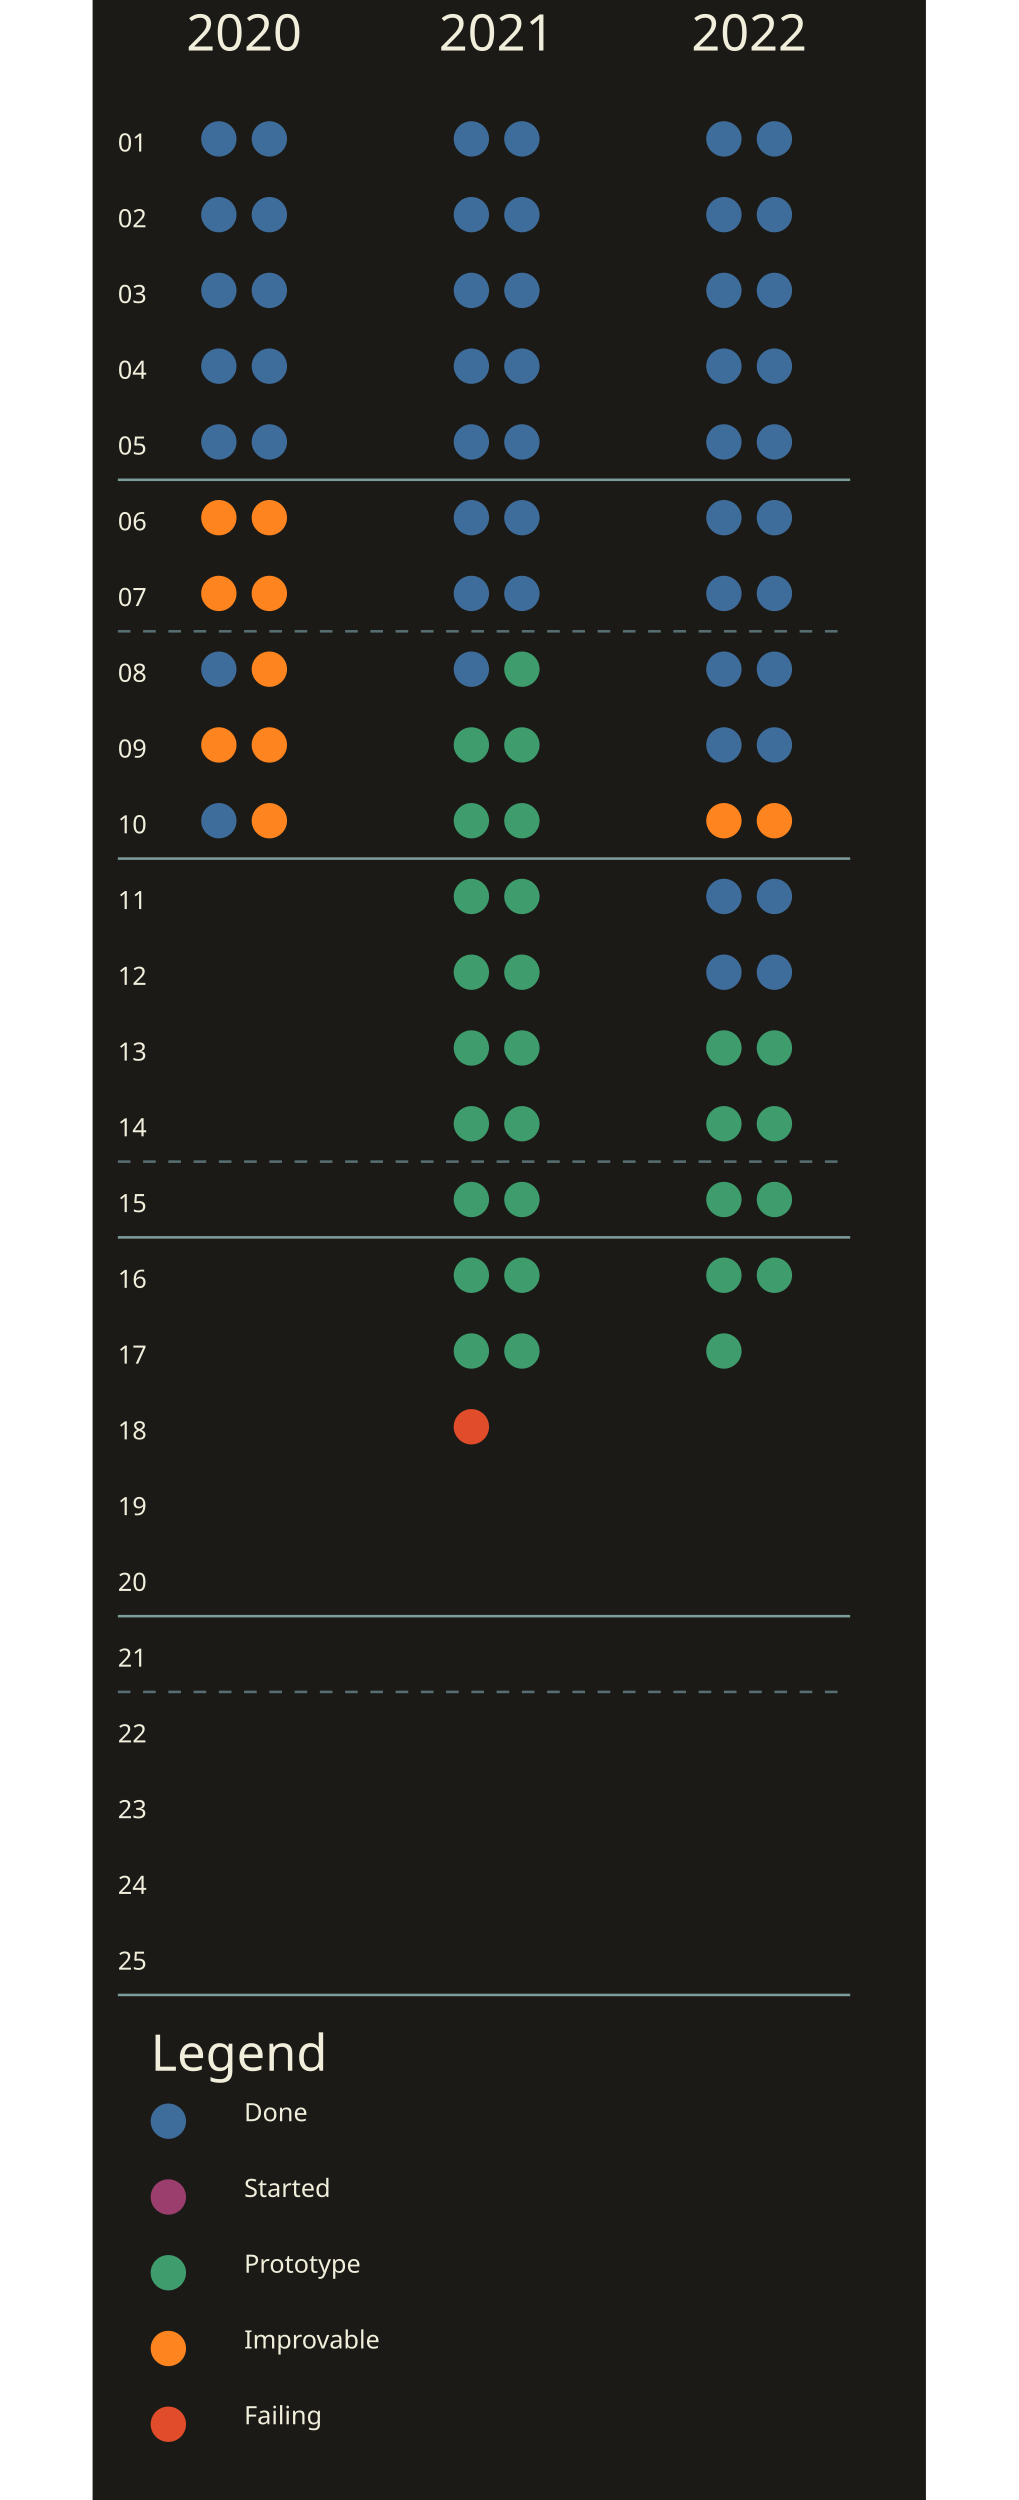
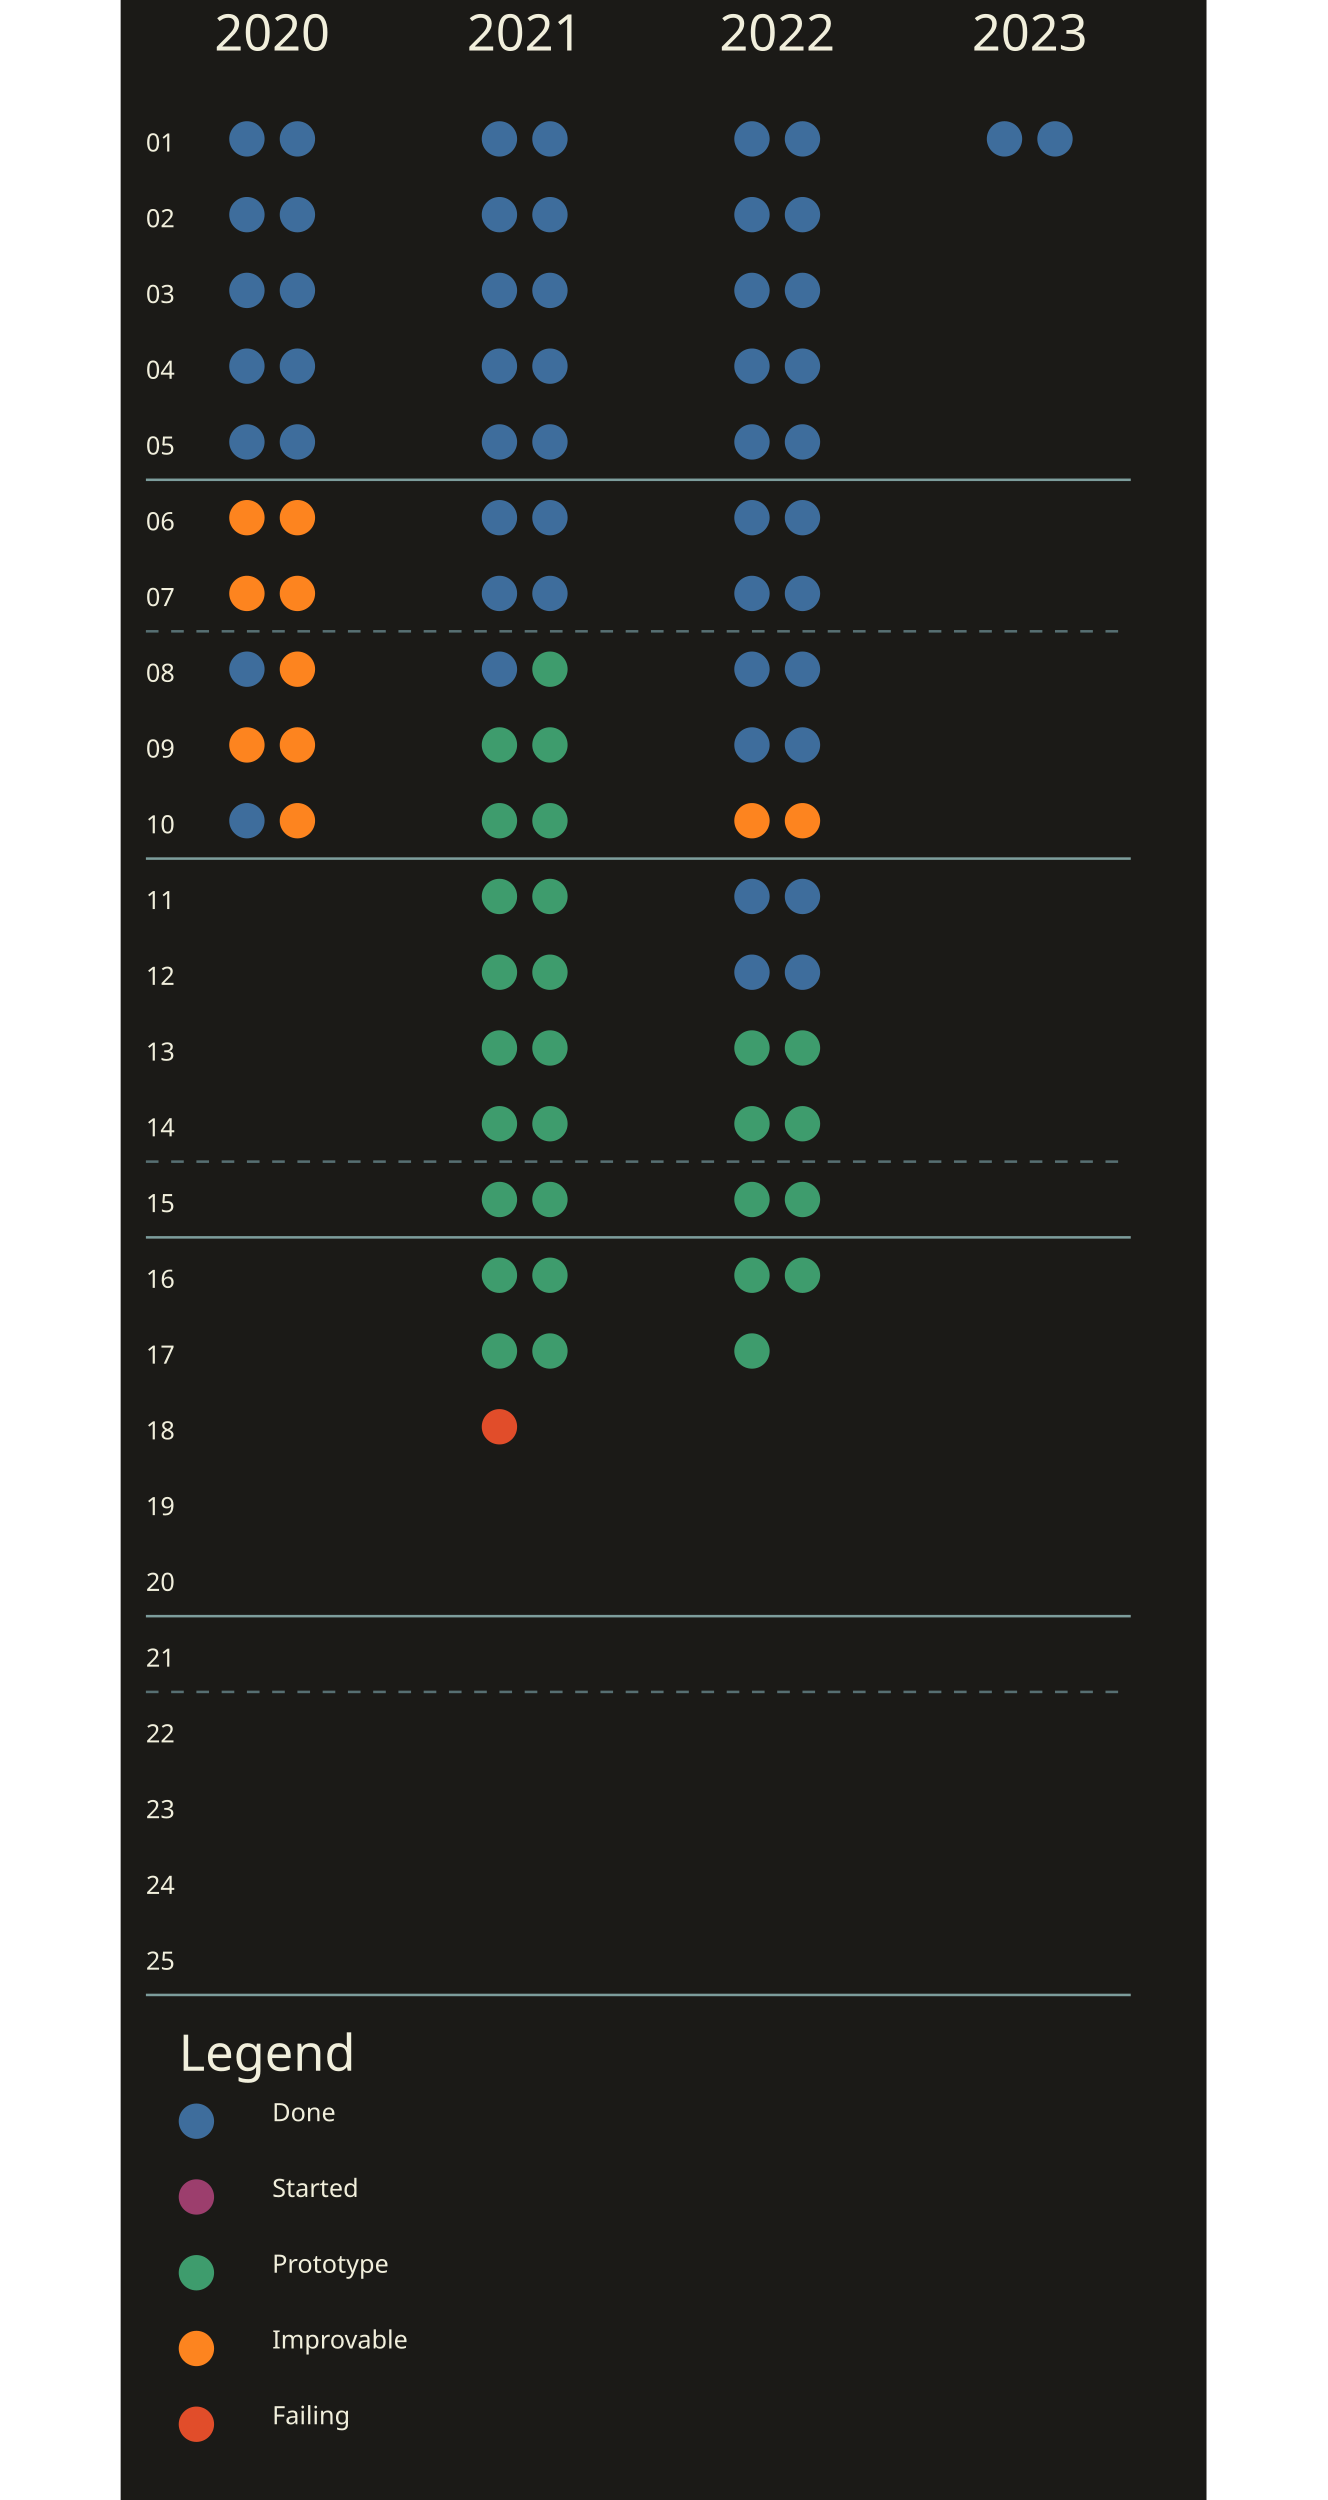
- <svg xmlns="http://www.w3.org/2000/svg" height="810" style="font-family: 'Recursive', sans-serif;" viewBox="0 0 330 990" width="330">
+ <svg xmlns="http://www.w3.org/2000/svg" height="810" style="font-family: 'Recursive', sans-serif;" viewBox="0 0 430 990" width="430">
  <defs>
    <style>
@font-face {
    font-family: 'Recursive';
    src: url('https://fonts.googleapis.com/css2?family=Recursive:wght,CASL@500,1&amp;display=swap');
  }
</style>
  </defs>
  <rect fill="#1b1a17" height="100%" width="100%" />
  <text fill="#F1EFDC" font-size="20" text-anchor="middle" x="60" y="20">
2020
</text>
  <circle cx="50" cy="55" fill="#3e6d9c" r="7" />
  <circle cx="70" cy="55" fill="#3e6d9c" r="7" />
  <circle cx="50" cy="85" fill="#3e6d9c" r="7" />
  <circle cx="70" cy="85" fill="#3e6d9c" r="7" />
  <circle cx="50" cy="115" fill="#3e6d9c" r="7" />
  <circle cx="70" cy="115" fill="#3e6d9c" r="7" />
  <circle cx="50" cy="145" fill="#3e6d9c" r="7" />
  <circle cx="70" cy="145" fill="#3e6d9c" r="7" />
  <circle cx="50" cy="175" fill="#3e6d9c" r="7" />
  <circle cx="70" cy="175" fill="#3e6d9c" r="7" />
  <circle cx="50" cy="205" fill="#fd841f" r="7" />
  <circle cx="70" cy="205" fill="#fd841f" r="7" />
  <circle cx="50" cy="235" fill="#fd841f" r="7" />
  <circle cx="70" cy="235" fill="#fd841f" r="7" />
  <circle cx="50" cy="265" fill="#3e6d9c" r="7" />
  <circle cx="70" cy="265" fill="#fd841f" r="7" />
  <circle cx="50" cy="295" fill="#fd841f" r="7" />
  <circle cx="70" cy="295" fill="#fd841f" r="7" />
  <circle cx="50" cy="325" fill="#3e6d9c" r="7" />
  <circle cx="70" cy="325" fill="#fd841f" r="7" />
  <text fill="#F1EFDC" font-size="20" text-anchor="middle" x="160" y="20">
2021
</text>
  <circle cx="150" cy="55" fill="#3e6d9c" r="7" />
  <circle cx="170" cy="55" fill="#3e6d9c" r="7" />
  <circle cx="150" cy="85" fill="#3e6d9c" r="7" />
  <circle cx="170" cy="85" fill="#3e6d9c" r="7" />
  <circle cx="150" cy="115" fill="#3e6d9c" r="7" />
  <circle cx="170" cy="115" fill="#3e6d9c" r="7" />
  <circle cx="150" cy="145" fill="#3e6d9c" r="7" />
  <circle cx="170" cy="145" fill="#3e6d9c" r="7" />
  <circle cx="150" cy="175" fill="#3e6d9c" r="7" />
  <circle cx="170" cy="175" fill="#3e6d9c" r="7" />
  <circle cx="150" cy="205" fill="#3e6d9c" r="7" />
  <circle cx="170" cy="205" fill="#3e6d9c" r="7" />
  <circle cx="150" cy="235" fill="#3e6d9c" r="7" />
  <circle cx="170" cy="235" fill="#3e6d9c" r="7" />
  <circle cx="150" cy="265" fill="#3e6d9c" r="7" />
  <circle cx="170" cy="265" fill="#3e9c6d" r="7" />
  <circle cx="150" cy="295" fill="#3e9c6d" r="7" />
  <circle cx="170" cy="295" fill="#3e9c6d" r="7" />
  <circle cx="150" cy="325" fill="#3e9c6d" r="7" />
  <circle cx="170" cy="325" fill="#3e9c6d" r="7" />
  <circle cx="150" cy="355" fill="#3e9c6d" r="7" />
  <circle cx="170" cy="355" fill="#3e9c6d" r="7" />
  <circle cx="150" cy="385" fill="#3e9c6d" r="7" />
  <circle cx="170" cy="385" fill="#3e9c6d" r="7" />
  <circle cx="150" cy="415" fill="#3e9c6d" r="7" />
  <circle cx="170" cy="415" fill="#3e9c6d" r="7" />
  <circle cx="150" cy="445" fill="#3e9c6d" r="7" />
  <circle cx="170" cy="445" fill="#3e9c6d" r="7" />
  <circle cx="150" cy="475" fill="#3e9c6d" r="7" />
  <circle cx="170" cy="475" fill="#3e9c6d" r="7" />
  <circle cx="150" cy="505" fill="#3e9c6d" r="7" />
  <circle cx="170" cy="505" fill="#3e9c6d" r="7" />
  <circle cx="150" cy="535" fill="#3e9c6d" r="7" />
  <circle cx="170" cy="535" fill="#3e9c6d" r="7" />
  <circle cx="150" cy="565" fill="#e14d2a" r="7" />
  <text fill="#F1EFDC" font-size="20" text-anchor="middle" x="260" y="20">
2022
</text>
  <circle cx="250" cy="55" fill="#3e6d9c" r="7" />
  <circle cx="270" cy="55" fill="#3e6d9c" r="7" />
  <circle cx="250" cy="85" fill="#3e6d9c" r="7" />
  <circle cx="270" cy="85" fill="#3e6d9c" r="7" />
  <circle cx="250" cy="115" fill="#3e6d9c" r="7" />
  <circle cx="270" cy="115" fill="#3e6d9c" r="7" />
  <circle cx="250" cy="145" fill="#3e6d9c" r="7" />
  <circle cx="270" cy="145" fill="#3e6d9c" r="7" />
  <circle cx="250" cy="175" fill="#3e6d9c" r="7" />
  <circle cx="270" cy="175" fill="#3e6d9c" r="7" />
  <circle cx="250" cy="205" fill="#3e6d9c" r="7" />
  <circle cx="270" cy="205" fill="#3e6d9c" r="7" />
  <circle cx="250" cy="235" fill="#3e6d9c" r="7" />
  <circle cx="270" cy="235" fill="#3e6d9c" r="7" />
  <circle cx="250" cy="265" fill="#3e6d9c" r="7" />
  <circle cx="270" cy="265" fill="#3e6d9c" r="7" />
  <circle cx="250" cy="295" fill="#3e6d9c" r="7" />
  <circle cx="270" cy="295" fill="#3e6d9c" r="7" />
  <circle cx="250" cy="325" fill="#fd841f" r="7" />
  <circle cx="270" cy="325" fill="#fd841f" r="7" />
  <circle cx="250" cy="355" fill="#3e6d9c" r="7" />
  <circle cx="270" cy="355" fill="#3e6d9c" r="7" />
  <circle cx="250" cy="385" fill="#3e6d9c" r="7" />
  <circle cx="270" cy="385" fill="#3e6d9c" r="7" />
  <circle cx="250" cy="415" fill="#3e9c6d" r="7" />
  <circle cx="270" cy="415" fill="#3e9c6d" r="7" />
  <circle cx="250" cy="445" fill="#3e9c6d" r="7" />
  <circle cx="270" cy="445" fill="#3e9c6d" r="7" />
  <circle cx="250" cy="475" fill="#3e9c6d" r="7" />
  <circle cx="270" cy="475" fill="#3e9c6d" r="7" />
  <circle cx="250" cy="505" fill="#3e9c6d" r="7" />
  <circle cx="270" cy="505" fill="#3e9c6d" r="7" />
  <circle cx="250" cy="535" fill="#3e9c6d" r="7" />
+   <text fill="#F1EFDC" font-size="20" text-anchor="middle" x="360" y="20">
+ 2023
+ </text>
+   <circle cx="350" cy="55" fill="#3e6d9c" r="7" />
+   <circle cx="370" cy="55" fill="#3e6d9c" r="7" />
  <text fill="#F1EFDC" font-size="10" x="10" y="60">
01
</text>
  <text fill="#F1EFDC" font-size="10" x="10" y="90">
02
</text>
  <text fill="#F1EFDC" font-size="10" x="10" y="120">
03
</text>
  <text fill="#F1EFDC" font-size="10" x="10" y="150">
04
</text>
  <text fill="#F1EFDC" font-size="10" x="10" y="180">
05
</text>
-   <line stroke="#7D9D9C" x1="10" x2="300" y1="190" y2="190" />
+   <line stroke="#7D9D9C" x1="10" x2="400" y1="190" y2="190" />
  <text fill="#F1EFDC" font-size="10" x="10" y="210">
06
</text>
  <text fill="#F1EFDC" font-size="10" x="10" y="240">
07
</text>
-   <line stroke="#576F72" stroke-dasharray="5,5" x1="10" x2="300" y1="250" y2="250" />
+   <line stroke="#576F72" stroke-dasharray="5,5" x1="10" x2="400" y1="250" y2="250" />
  <text fill="#F1EFDC" font-size="10" x="10" y="270">
08
</text>
  <text fill="#F1EFDC" font-size="10" x="10" y="300">
09
</text>
  <text fill="#F1EFDC" font-size="10" x="10" y="330">
10
</text>
-   <line stroke="#7D9D9C" x1="10" x2="300" y1="340" y2="340" />
+   <line stroke="#7D9D9C" x1="10" x2="400" y1="340" y2="340" />
  <text fill="#F1EFDC" font-size="10" x="10" y="360">
11
</text>
  <text fill="#F1EFDC" font-size="10" x="10" y="390">
12
</text>
  <text fill="#F1EFDC" font-size="10" x="10" y="420">
13
</text>
  <text fill="#F1EFDC" font-size="10" x="10" y="450">
14
</text>
-   <line stroke="#576F72" stroke-dasharray="5,5" x1="10" x2="300" y1="460" y2="460" />
+   <line stroke="#576F72" stroke-dasharray="5,5" x1="10" x2="400" y1="460" y2="460" />
  <text fill="#F1EFDC" font-size="10" x="10" y="480">
15
</text>
-   <line stroke="#7D9D9C" x1="10" x2="300" y1="490" y2="490" />
+   <line stroke="#7D9D9C" x1="10" x2="400" y1="490" y2="490" />
  <text fill="#F1EFDC" font-size="10" x="10" y="510">
16
</text>
  <text fill="#F1EFDC" font-size="10" x="10" y="540">
17
</text>
  <text fill="#F1EFDC" font-size="10" x="10" y="570">
18
</text>
  <text fill="#F1EFDC" font-size="10" x="10" y="600">
19
</text>
  <text fill="#F1EFDC" font-size="10" x="10" y="630">
20
</text>
-   <line stroke="#7D9D9C" x1="10" x2="300" y1="640" y2="640" />
+   <line stroke="#7D9D9C" x1="10" x2="400" y1="640" y2="640" />
  <text fill="#F1EFDC" font-size="10" x="10" y="660">
21
</text>
-   <line stroke="#576F72" stroke-dasharray="5,5" x1="10" x2="300" y1="670" y2="670" />
+   <line stroke="#576F72" stroke-dasharray="5,5" x1="10" x2="400" y1="670" y2="670" />
  <text fill="#F1EFDC" font-size="10" x="10" y="690">
22
</text>
  <text fill="#F1EFDC" font-size="10" x="10" y="720">
23
</text>
  <text fill="#F1EFDC" font-size="10" x="10" y="750">
24
</text>
  <text fill="#F1EFDC" font-size="10" x="10" y="780">
25
</text>
-   <line stroke="#7D9D9C" x1="10" x2="300" y1="790" y2="790" />
+   <line stroke="#7D9D9C" x1="10" x2="400" y1="790" y2="790" />
  <text fill="#F1EFDC" font-size="20" text-anchor="left" x="23" y="820">
Legend
</text>
  <circle cx="30" cy="840" fill="#3e6d9c" r="7" />
  <text fill="#F1EFDC" font-size="10" x="60" y="840">

Done

</text>
  <circle cx="30" cy="870" fill="#9c3e6d" r="7" />
  <text fill="#F1EFDC" font-size="10" x="60" y="870">

Started

</text>
  <circle cx="30" cy="900" fill="#3e9c6d" r="7" />
  <text fill="#F1EFDC" font-size="10" x="60" y="900">

Prototype

</text>
  <circle cx="30" cy="930" fill="#fd841f" r="7" />
  <text fill="#F1EFDC" font-size="10" x="60" y="930">

Improvable

</text>
  <circle cx="30" cy="960" fill="#e14d2a" r="7" />
  <text fill="#F1EFDC" font-size="10" x="60" y="960">

Failing

</text>
</svg>
